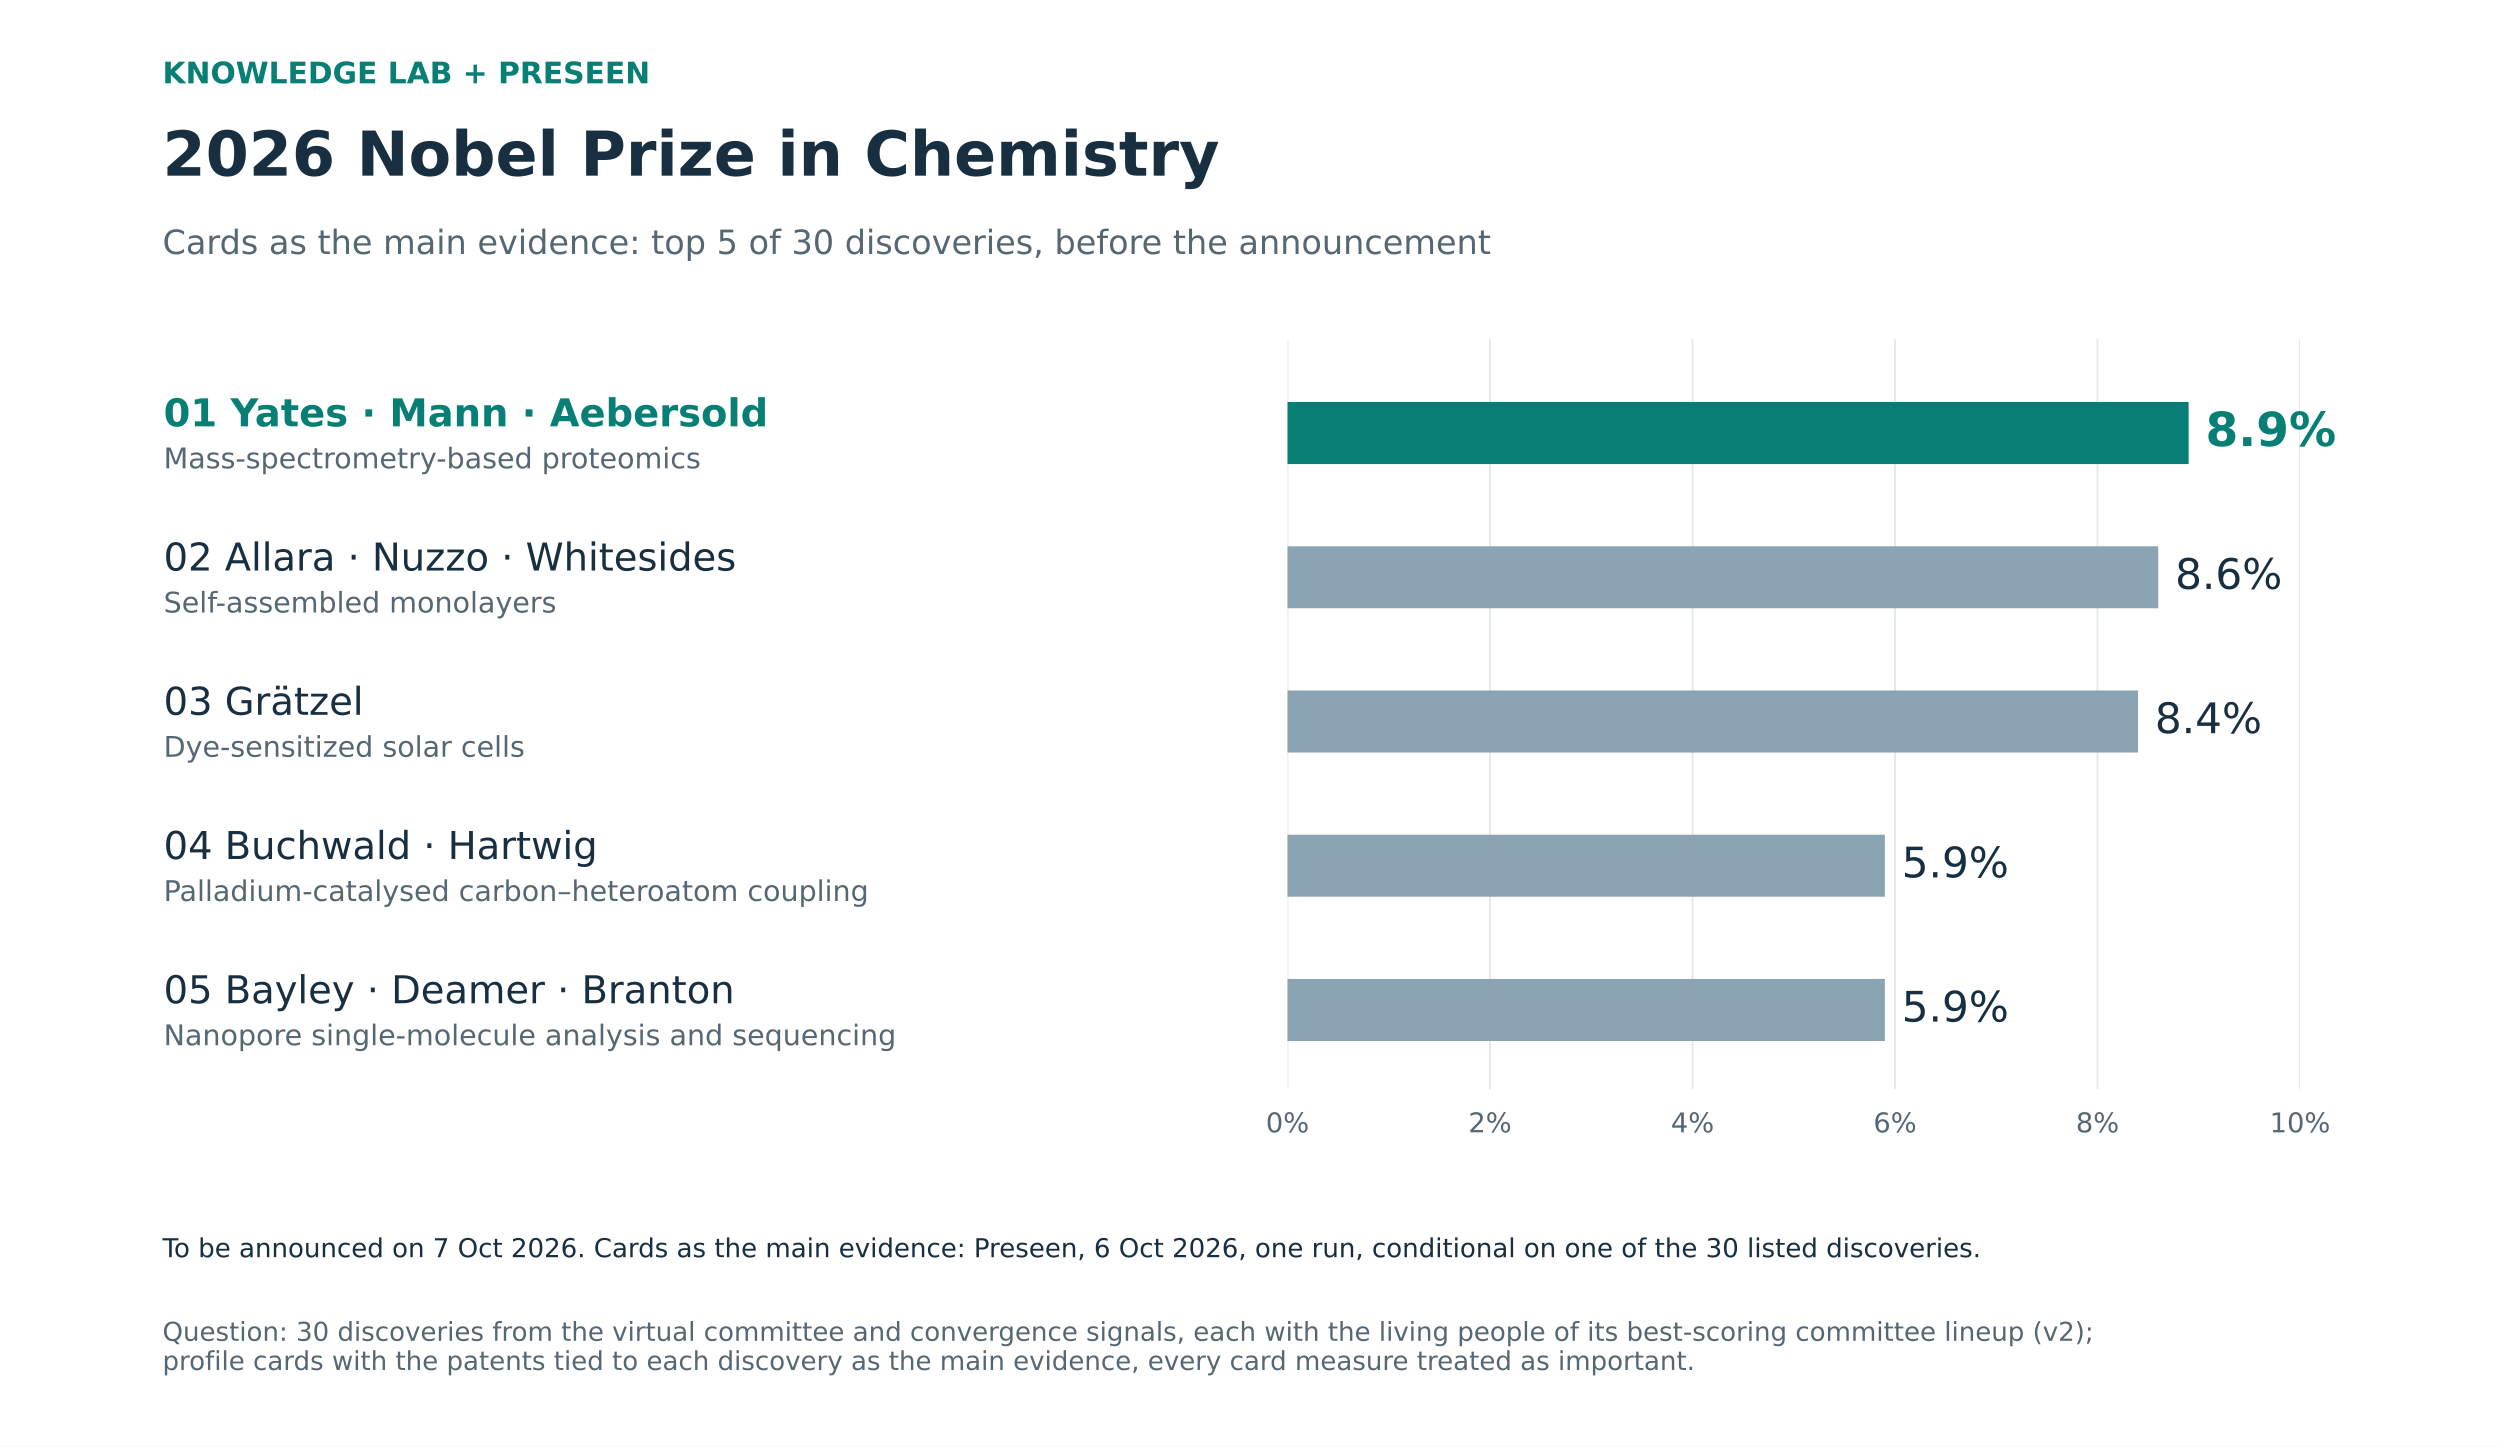
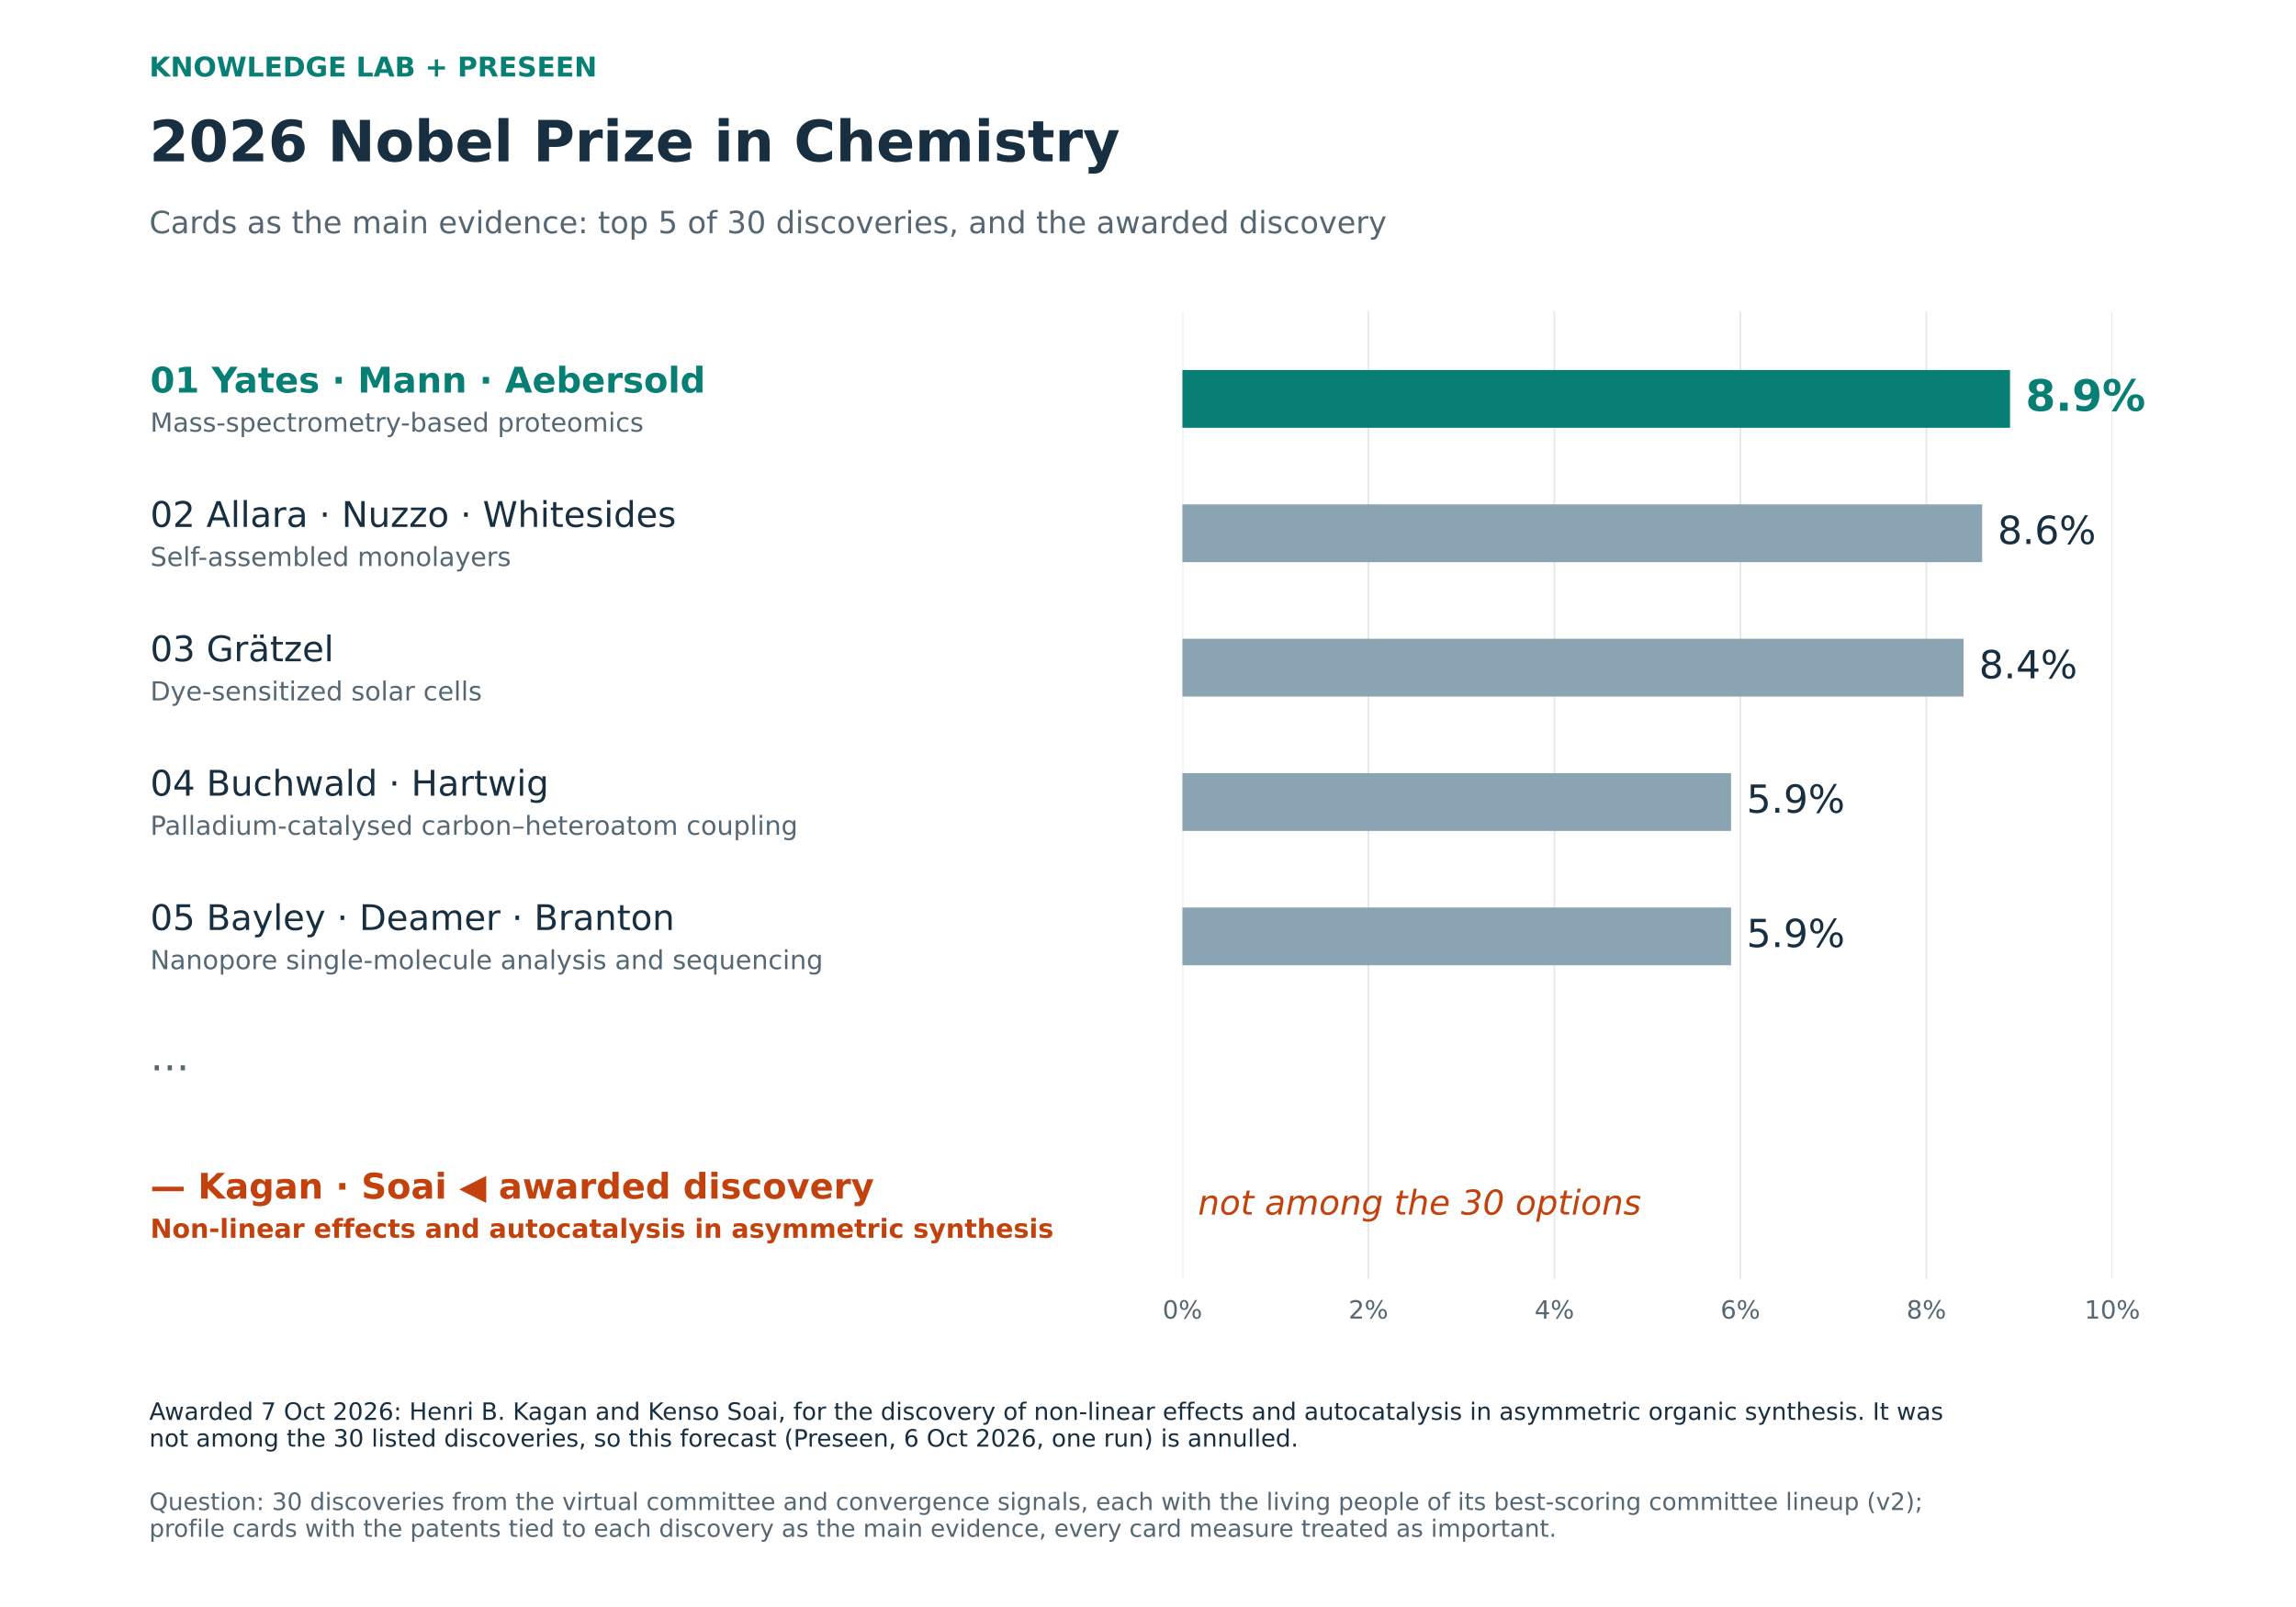
- <svg xmlns="http://www.w3.org/2000/svg" width="1008pt" height="583.2pt" viewBox="0 0 1008 583.2" version="1.1">
+ <svg xmlns="http://www.w3.org/2000/svg" width="1008pt" height="705.6pt" viewBox="0 0 1008 705.6" version="1.1">
  <defs>
    <style type="text/css">*{stroke-linejoin: round; stroke-linecap: butt}</style>
  </defs>
  <g id="figure_1">
    <g id="patch_1">
-       <path d="M 0 583.2  L 1008 583.2  L 1008 0  L 0 0  z " style="fill: #ffffff" />
+       <path d="M 0 705.6  L 1008 705.6  L 1008 0  L 0 0  z " style="fill: #ffffff" />
    </g>
    <g id="axes_1">
      <g id="patch_2">
-         <path d="M 519.12 439.2  L 927.36 439.2  L 927.36 136.8  L 519.12 136.8  z " style="fill: #ffffff" />
+         <path d="M 519.12 561.6  L 927.36 561.6  L 927.36 136.8  L 519.12 136.8  z " style="fill: #ffffff" />
      </g>
      <g id="matplotlib.axis_1">
        <g id="xtick_1">
          <g id="line2d_1">
-             <path d="M 519.12 439.2  L 519.12 136.8  " clip-path="url(#p66b88a6787)" style="fill: none; stroke: #e4e9ec; stroke-width: 0.8; stroke-linecap: square" />
+             <path d="M 519.12 561.6  L 519.12 136.8  " clip-path="url(#pc80f7b82f9)" style="fill: none; stroke: #e4e9ec; stroke-width: 0.8; stroke-linecap: square" />
          </g>
          <g id="line2d_2" />
          <g id="text_1">
-             <text style="font-size: 11px; font-family: 'DejaVu Sans'; text-anchor: middle; fill: #556773" x="519.12" y="456.558" transform="rotate(-0 519.12 456.5583)">0%</text>
+             <text style="font-size: 11px; font-family: 'DejaVu Sans'; text-anchor: middle; fill: #556773" x="519.12" y="578.958" transform="rotate(-0 519.12 578.9583)">0%</text>
          </g>
        </g>
        <g id="xtick_2">
          <g id="line2d_3">
-             <path d="M 600.768 439.2  L 600.768 136.8  " clip-path="url(#p66b88a6787)" style="fill: none; stroke: #e4e9ec; stroke-width: 0.8; stroke-linecap: square" />
+             <path d="M 600.768 561.6  L 600.768 136.8  " clip-path="url(#pc80f7b82f9)" style="fill: none; stroke: #e4e9ec; stroke-width: 0.8; stroke-linecap: square" />
          </g>
          <g id="line2d_4" />
          <g id="text_2">
-             <text style="font-size: 11px; font-family: 'DejaVu Sans'; text-anchor: middle; fill: #556773" x="600.768" y="456.558" transform="rotate(-0 600.768 456.5583)">2%</text>
+             <text style="font-size: 11px; font-family: 'DejaVu Sans'; text-anchor: middle; fill: #556773" x="600.768" y="578.958" transform="rotate(-0 600.768 578.9583)">2%</text>
          </g>
        </g>
        <g id="xtick_3">
          <g id="line2d_5">
-             <path d="M 682.416 439.2  L 682.416 136.8  " clip-path="url(#p66b88a6787)" style="fill: none; stroke: #e4e9ec; stroke-width: 0.8; stroke-linecap: square" />
+             <path d="M 682.416 561.6  L 682.416 136.8  " clip-path="url(#pc80f7b82f9)" style="fill: none; stroke: #e4e9ec; stroke-width: 0.8; stroke-linecap: square" />
          </g>
          <g id="line2d_6" />
          <g id="text_3">
-             <text style="font-size: 11px; font-family: 'DejaVu Sans'; text-anchor: middle; fill: #556773" x="682.416" y="456.558" transform="rotate(-0 682.416 456.5583)">4%</text>
+             <text style="font-size: 11px; font-family: 'DejaVu Sans'; text-anchor: middle; fill: #556773" x="682.416" y="578.958" transform="rotate(-0 682.416 578.9583)">4%</text>
          </g>
        </g>
        <g id="xtick_4">
          <g id="line2d_7">
-             <path d="M 764.064 439.2  L 764.064 136.8  " clip-path="url(#p66b88a6787)" style="fill: none; stroke: #e4e9ec; stroke-width: 0.8; stroke-linecap: square" />
+             <path d="M 764.064 561.6  L 764.064 136.8  " clip-path="url(#pc80f7b82f9)" style="fill: none; stroke: #e4e9ec; stroke-width: 0.8; stroke-linecap: square" />
          </g>
          <g id="line2d_8" />
          <g id="text_4">
-             <text style="font-size: 11px; font-family: 'DejaVu Sans'; text-anchor: middle; fill: #556773" x="764.064" y="456.558" transform="rotate(-0 764.064 456.5583)">6%</text>
+             <text style="font-size: 11px; font-family: 'DejaVu Sans'; text-anchor: middle; fill: #556773" x="764.064" y="578.958" transform="rotate(-0 764.064 578.9583)">6%</text>
          </g>
        </g>
        <g id="xtick_5">
          <g id="line2d_9">
-             <path d="M 845.712 439.2  L 845.712 136.8  " clip-path="url(#p66b88a6787)" style="fill: none; stroke: #e4e9ec; stroke-width: 0.8; stroke-linecap: square" />
+             <path d="M 845.712 561.6  L 845.712 136.8  " clip-path="url(#pc80f7b82f9)" style="fill: none; stroke: #e4e9ec; stroke-width: 0.8; stroke-linecap: square" />
          </g>
          <g id="line2d_10" />
          <g id="text_5">
-             <text style="font-size: 11px; font-family: 'DejaVu Sans'; text-anchor: middle; fill: #556773" x="845.712" y="456.558" transform="rotate(-0 845.712 456.5583)">8%</text>
+             <text style="font-size: 11px; font-family: 'DejaVu Sans'; text-anchor: middle; fill: #556773" x="845.712" y="578.958" transform="rotate(-0 845.712 578.9583)">8%</text>
          </g>
        </g>
        <g id="xtick_6">
          <g id="line2d_11">
-             <path d="M 927.36 439.2  L 927.36 136.8  " clip-path="url(#p66b88a6787)" style="fill: none; stroke: #e4e9ec; stroke-width: 0.8; stroke-linecap: square" />
+             <path d="M 927.36 561.6  L 927.36 136.8  " clip-path="url(#pc80f7b82f9)" style="fill: none; stroke: #e4e9ec; stroke-width: 0.8; stroke-linecap: square" />
          </g>
          <g id="line2d_12" />
          <g id="text_6">
-             <text style="font-size: 11px; font-family: 'DejaVu Sans'; text-anchor: middle; fill: #556773" x="927.36" y="456.558" transform="rotate(-0 927.36 456.5583)">10%</text>
+             <text style="font-size: 11px; font-family: 'DejaVu Sans'; text-anchor: middle; fill: #556773" x="927.36" y="578.958" transform="rotate(-0 927.36 578.9583)">10%</text>
          </g>
        </g>
      </g>
      <g id="matplotlib.axis_2" />
      <g id="patch_3">
-         <path d="M 519.12 162.097  L 882.454 162.097  L 882.454 187.103  L 519.12 187.103  z " clip-path="url(#p66b88a6787)" style="fill: #087f74" />
+         <path d="M 519.12 162.465  L 882.454 162.465  L 882.454 187.835  L 519.12 187.835  z " clip-path="url(#pc80f7b82f9)" style="fill: #087f74" />
      </g>
      <g id="text_7">
-         <text style="font-weight: 700; font-size: 15.5px; font-family: 'DejaVu Sans'; text-anchor: start; fill: #087f74" x="65.974" y="171.899" transform="rotate(-0 65.9736 171.8986)">01  Yates · Mann · Aebersold</text>
+         <text style="font-weight: 700; font-size: 15.5px; font-family: 'DejaVu Sans'; text-anchor: start; fill: #087f74" x="65.974" y="172.347" transform="rotate(-0 65.9736 172.347)">01  Yates · Mann · Aebersold</text>
      </g>
      <g id="text_8">
-         <text style="font-size: 11.5px; font-family: 'DejaVu Sans'; text-anchor: start; fill: #556773" x="65.974" y="188.823" transform="rotate(-0 65.9736 188.8225)">Mass-spectrometry-based proteomics</text>
+         <text style="font-size: 11.5px; font-family: 'DejaVu Sans'; text-anchor: start; fill: #556773" x="65.974" y="189.533" transform="rotate(-0 65.9736 189.5333)">Mass-spectrometry-based proteomics</text>
      </g>
      <g id="text_9">
-         <text style="font-weight: 700; font-size: 19px; font-family: 'DejaVu Sans'; text-anchor: start; fill: #087f74" x="889.258" y="179.843" transform="rotate(-0 889.2576 179.8428)">8.9%</text>
+         <text style="font-weight: 700; font-size: 19px; font-family: 'DejaVu Sans'; text-anchor: start; fill: #087f74" x="889.258" y="180.393" transform="rotate(-0 889.2576 180.3928)">8.9%</text>
      </g>
      <g id="patch_4">
-         <path d="M 519.12 220.251  L 870.206 220.251  L 870.206 245.257  L 519.12 245.257  z " clip-path="url(#p66b88a6787)" style="fill: #8aa4b4" />
+         <path d="M 519.12 221.465  L 870.206 221.465  L 870.206 246.835  L 519.12 246.835  z " clip-path="url(#pc80f7b82f9)" style="fill: #8aa4b4" />
      </g>
      <g id="text_10">
-         <text style="font-size: 15.5px; font-family: 'DejaVu Sans'; text-anchor: start; fill: #172f40" x="65.974" y="230.052" transform="rotate(-0 65.9736 230.0524)">02  Allara · Nuzzo · Whitesides</text>
+         <text style="font-size: 15.5px; font-family: 'DejaVu Sans'; text-anchor: start; fill: #172f40" x="65.974" y="231.347" transform="rotate(-0 65.9736 231.347)">02  Allara · Nuzzo · Whitesides</text>
      </g>
      <g id="text_11">
-         <text style="font-size: 11.5px; font-family: 'DejaVu Sans'; text-anchor: start; fill: #556773" x="65.974" y="246.976" transform="rotate(-0 65.9736 246.9764)">Self-assembled monolayers</text>
+         <text style="font-size: 11.5px; font-family: 'DejaVu Sans'; text-anchor: start; fill: #556773" x="65.974" y="248.533" transform="rotate(-0 65.9736 248.5333)">Self-assembled monolayers</text>
      </g>
      <g id="text_12">
-         <text style="font-size: 17px; font-family: 'DejaVu Sans'; text-anchor: start; fill: #172f40" x="877.01" y="237.445" transform="rotate(-0 877.0104 237.4448)">8.6%</text>
+         <text style="font-size: 17px; font-family: 'DejaVu Sans'; text-anchor: start; fill: #172f40" x="877.01" y="238.841" transform="rotate(-0 877.0104 238.8409)">8.6%</text>
      </g>
      <g id="patch_5">
-         <path d="M 519.12 278.405  L 862.042 278.405  L 862.042 303.411  L 519.12 303.411  z " clip-path="url(#p66b88a6787)" style="fill: #8aa4b4" />
+         <path d="M 519.12 280.465  L 862.042 280.465  L 862.042 305.835  L 519.12 305.835  z " clip-path="url(#pc80f7b82f9)" style="fill: #8aa4b4" />
      </g>
      <g id="text_13">
-         <text style="font-size: 15.5px; font-family: 'DejaVu Sans'; text-anchor: start; fill: #172f40" x="65.974" y="288.206" transform="rotate(-0 65.9736 288.2063)">03  Grätzel</text>
+         <text style="font-size: 15.5px; font-family: 'DejaVu Sans'; text-anchor: start; fill: #172f40" x="65.974" y="290.347" transform="rotate(-0 65.9736 290.347)">03  Grätzel</text>
      </g>
      <g id="text_14">
-         <text style="font-size: 11.5px; font-family: 'DejaVu Sans'; text-anchor: start; fill: #556773" x="65.974" y="305.13" transform="rotate(-0 65.9736 305.1302)">Dye-sensitized solar cells</text>
+         <text style="font-size: 11.5px; font-family: 'DejaVu Sans'; text-anchor: start; fill: #556773" x="65.974" y="307.533" transform="rotate(-0 65.9736 307.5333)">Dye-sensitized solar cells</text>
      </g>
      <g id="text_15">
-         <text style="font-size: 17px; font-family: 'DejaVu Sans'; text-anchor: start; fill: #172f40" x="868.846" y="295.599" transform="rotate(-0 868.8456 295.5986)">8.4%</text>
+         <text style="font-size: 17px; font-family: 'DejaVu Sans'; text-anchor: start; fill: #172f40" x="868.846" y="297.841" transform="rotate(-0 868.8456 297.8409)">8.4%</text>
      </g>
      <g id="patch_6">
-         <path d="M 519.12 336.558  L 759.982 336.558  L 759.982 361.565  L 519.12 361.565  z " clip-path="url(#p66b88a6787)" style="fill: #8aa4b4" />
+         <path d="M 519.12 339.465  L 759.982 339.465  L 759.982 364.835  L 519.12 364.835  z " clip-path="url(#pc80f7b82f9)" style="fill: #8aa4b4" />
      </g>
      <g id="text_16">
-         <text style="font-size: 15.5px; font-family: 'DejaVu Sans'; text-anchor: start; fill: #172f40" x="65.974" y="346.36" transform="rotate(-0 65.9736 346.3601)">04  Buchwald · Hartwig</text>
+         <text style="font-size: 15.5px; font-family: 'DejaVu Sans'; text-anchor: start; fill: #172f40" x="65.974" y="349.347" transform="rotate(-0 65.9736 349.347)">04  Buchwald · Hartwig</text>
      </g>
      <g id="text_17">
-         <text style="font-size: 11.5px; font-family: 'DejaVu Sans'; text-anchor: start; fill: #556773" x="65.974" y="363.284" transform="rotate(-0 65.9736 363.284)">Palladium-catalysed carbon–heteroatom coupling</text>
+         <text style="font-size: 11.5px; font-family: 'DejaVu Sans'; text-anchor: start; fill: #556773" x="65.974" y="366.533" transform="rotate(-0 65.9736 366.5333)">Palladium-catalysed carbon–heteroatom coupling</text>
      </g>
      <g id="text_18">
-         <text style="font-size: 17px; font-family: 'DejaVu Sans'; text-anchor: start; fill: #172f40" x="766.786" y="353.752" transform="rotate(-0 766.7856 353.7525)">5.9%</text>
+         <text style="font-size: 17px; font-family: 'DejaVu Sans'; text-anchor: start; fill: #172f40" x="766.786" y="356.841" transform="rotate(-0 766.7856 356.8409)">5.9%</text>
      </g>
      <g id="patch_7">
-         <path d="M 519.12 394.712  L 759.982 394.712  L 759.982 419.718  L 519.12 419.718  z " clip-path="url(#p66b88a6787)" style="fill: #8aa4b4" />
+         <path d="M 519.12 398.465  L 759.982 398.465  L 759.982 423.835  L 519.12 423.835  z " clip-path="url(#pc80f7b82f9)" style="fill: #8aa4b4" />
      </g>
      <g id="text_19">
-         <text style="font-size: 15.5px; font-family: 'DejaVu Sans'; text-anchor: start; fill: #172f40" x="65.974" y="404.514" transform="rotate(-0 65.9736 404.514)">05  Bayley · Deamer · Branton</text>
+         <text style="font-size: 15.5px; font-family: 'DejaVu Sans'; text-anchor: start; fill: #172f40" x="65.974" y="408.347" transform="rotate(-0 65.9736 408.347)">05  Bayley · Deamer · Branton</text>
      </g>
      <g id="text_20">
-         <text style="font-size: 11.5px; font-family: 'DejaVu Sans'; text-anchor: start; fill: #556773" x="65.974" y="421.438" transform="rotate(-0 65.9736 421.4379)">Nanopore single-molecule analysis and sequencing</text>
+         <text style="font-size: 11.5px; font-family: 'DejaVu Sans'; text-anchor: start; fill: #556773" x="65.974" y="425.533" transform="rotate(-0 65.9736 425.5333)">Nanopore single-molecule analysis and sequencing</text>
      </g>
      <g id="text_21">
-         <text style="font-size: 17px; font-family: 'DejaVu Sans'; text-anchor: start; fill: #172f40" x="766.786" y="411.906" transform="rotate(-0 766.7856 411.9063)">5.9%</text>
+         <text style="font-size: 17px; font-family: 'DejaVu Sans'; text-anchor: start; fill: #172f40" x="766.786" y="415.841" transform="rotate(-0 766.7856 415.8409)">5.9%</text>
+       </g>
+       <g id="text_22">
+         <text style="font-size: 18px; font-family: 'DejaVu Sans'; text-anchor: start; fill: #556773" x="65.974" y="475.117" transform="rotate(-0 65.9736 475.1169)">···</text>
+       </g>
+       <g id="text_23">
+         <text style="font-weight: 700; font-size: 15.5px; font-family: 'DejaVu Sans'; text-anchor: start; fill: #c2410c" x="65.974" y="526.286" transform="rotate(-0 65.9736 526.2865)">—  Kagan · Soai   ◀ awarded discovery</text>
+       </g>
+       <g id="text_24">
+         <text style="font-weight: 700; font-size: 11.5px; font-family: 'DejaVu Sans'; text-anchor: start; fill: #c2410c" x="65.974" y="543.488" transform="rotate(-0 65.9736 543.4884)">Non-linear effects and autocatalysis in asymmetric synthesis</text>
+       </g>
+       <g id="text_25">
+         <text style="font-style: italic; font-size: 15px; font-family: 'DejaVu Sans'; text-anchor: start; fill: #c2410c" x="525.924" y="533.289" transform="rotate(-0 525.924 533.2891)">not among the 30 options</text>
      </g>
    </g>
-     <g id="text_22">
+     <g id="text_26">
      <text style="font-weight: 700; font-size: 12px; font-family: 'DejaVu Sans'; text-anchor: start; fill: #087f74" x="65.52" y="33.598" transform="rotate(-0 65.52 33.59813)">KNOWLEDGE LAB + PRESEEN</text>
    </g>
-     <g id="text_23">
+     <g id="text_27">
      <text style="font-weight: 700; font-size: 25px; font-family: 'DejaVu Sans'; text-anchor: start; fill: #172f40" x="65.52" y="70.836" transform="rotate(-0 65.52 70.83609)">2026 Nobel Prize in Chemistry</text>
    </g>
-     <g id="text_24">
-       <text style="font-size: 13.5px; font-family: 'DejaVu Sans'; text-anchor: start; fill: #556773" x="65.52" y="102.418" transform="rotate(-0 65.52 102.4179)">Cards as the main evidence: top 5 of 30 discoveries, before the announcement</text>
+     <g id="text_28">
+       <text style="font-size: 13.5px; font-family: 'DejaVu Sans'; text-anchor: start; fill: #556773" x="65.52" y="102.418" transform="rotate(-0 65.52 102.4179)">Cards as the main evidence: top 5 of 30 discoveries, and the awarded discovery</text>
    </g>
-     <g id="text_25">
-       <text style="font-size: 10.5px; font-family: 'DejaVu Sans'; text-anchor: start; fill: #172f40" x="65.52" y="506.897" transform="rotate(-0 65.52 506.8973)">To be announced on 7 Oct 2026. Cards as the main evidence: Preseen, 6 Oct 2026, one run, conditional on one of the 30 listed discoveries.</text>
+     <g id="text_29">
+       <text style="font-size: 10.5px; font-family: 'DejaVu Sans'; fill: #172f40" transform="translate(65.52 623.4185)">Awarded 7 Oct 2026: Henri B. Kagan and Kenso Soai, for the discovery of non-linear effects and autocatalysis in asymmetric organic synthesis. It was</text>
+       <text style="font-size: 10.5px; font-family: 'DejaVu Sans'; fill: #172f40" transform="translate(65.52 635.1762)">not among the 30 listed discoveries, so this forecast (Preseen, 6 Oct 2026, one run) is annulled.</text>
    </g>
-     <g id="text_26">
-       <text style="font-size: 10.5px; font-family: 'DejaVu Sans'; fill: #556773" transform="translate(65.52 540.6185)">Question: 30 discoveries from the virtual committee and convergence signals, each with the living people of its best-scoring committee lineup (v2);</text>
-       <text style="font-size: 10.5px; font-family: 'DejaVu Sans'; fill: #556773" transform="translate(65.52 552.3762)">profile cards with the patents tied to each discovery as the main evidence, every card measure treated as important.</text>
+     <g id="text_30">
+       <text style="font-size: 10.5px; font-family: 'DejaVu Sans'; fill: #556773" transform="translate(65.52 663.0185)">Question: 30 discoveries from the virtual committee and convergence signals, each with the living people of its best-scoring committee lineup (v2);</text>
+       <text style="font-size: 10.5px; font-family: 'DejaVu Sans'; fill: #556773" transform="translate(65.52 674.7762)">profile cards with the patents tied to each discovery as the main evidence, every card measure treated as important.</text>
    </g>
  </g>
  <defs>
-     <clipPath id="p66b88a6787">
-       <rect x="519.12" y="136.8" width="408.24" height="302.4" />
+     <clipPath id="pc80f7b82f9">
+       <rect x="519.12" y="136.8" width="408.24" height="424.8" />
    </clipPath>
  </defs>
</svg>
